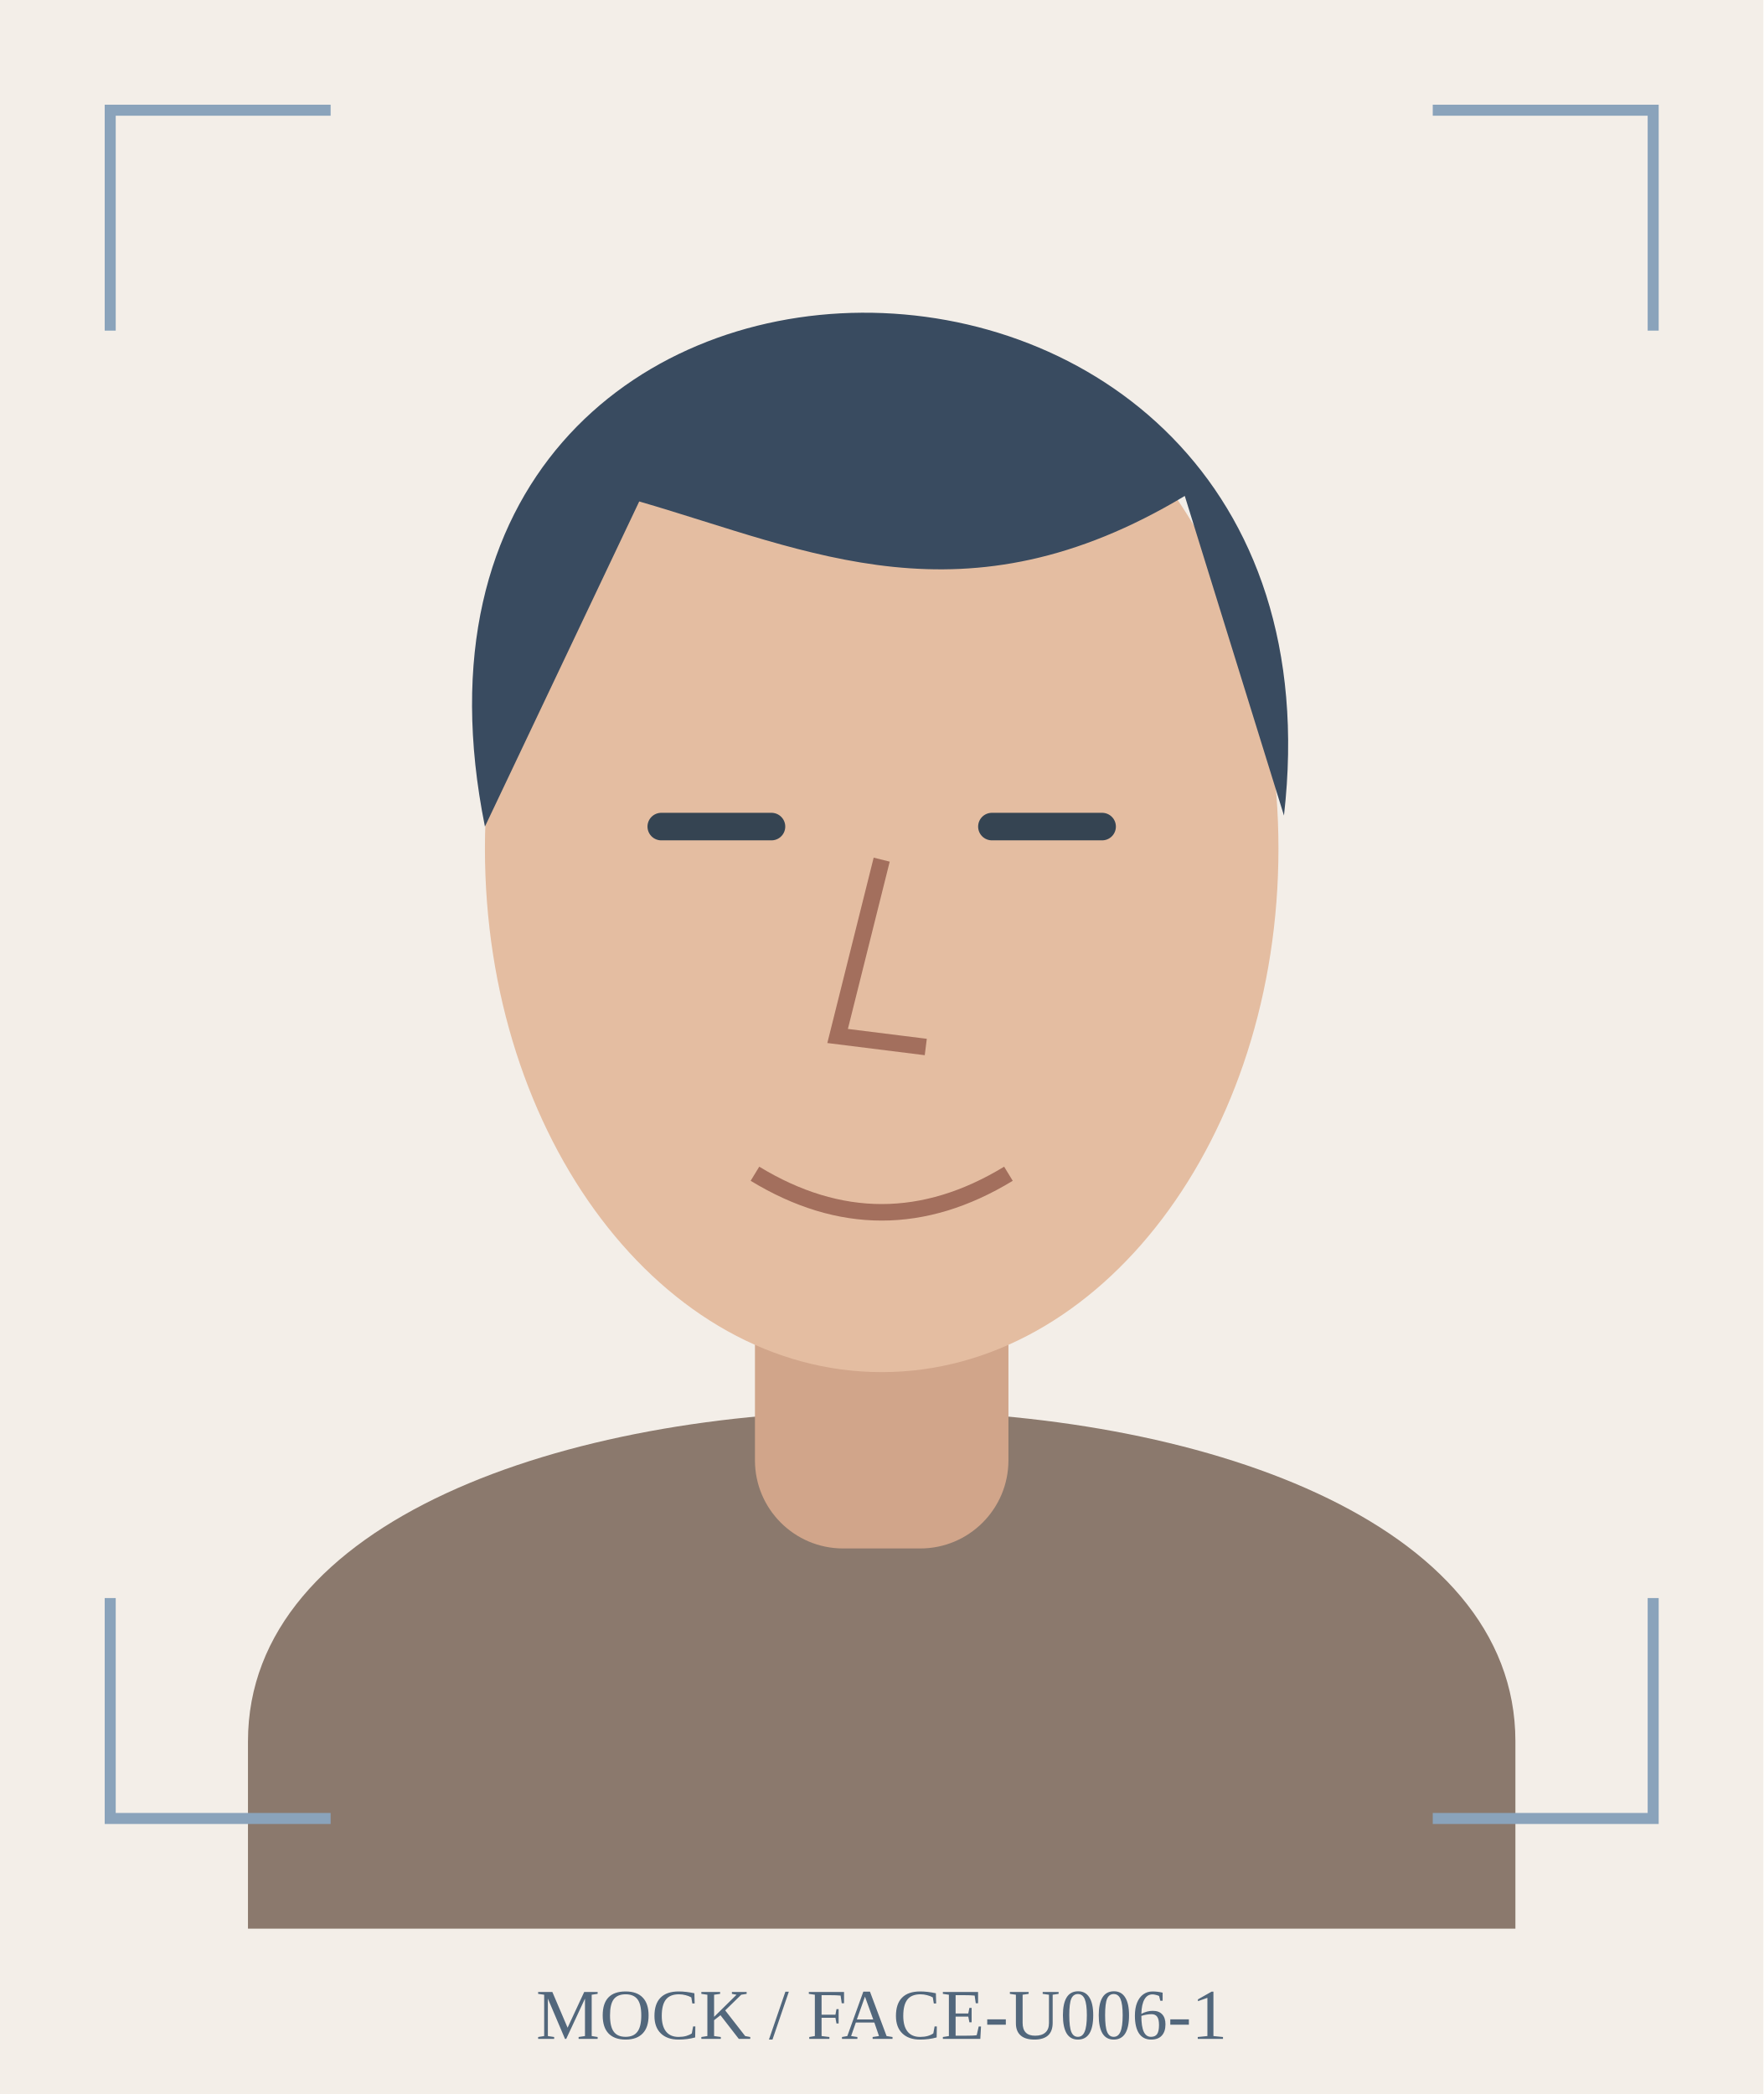
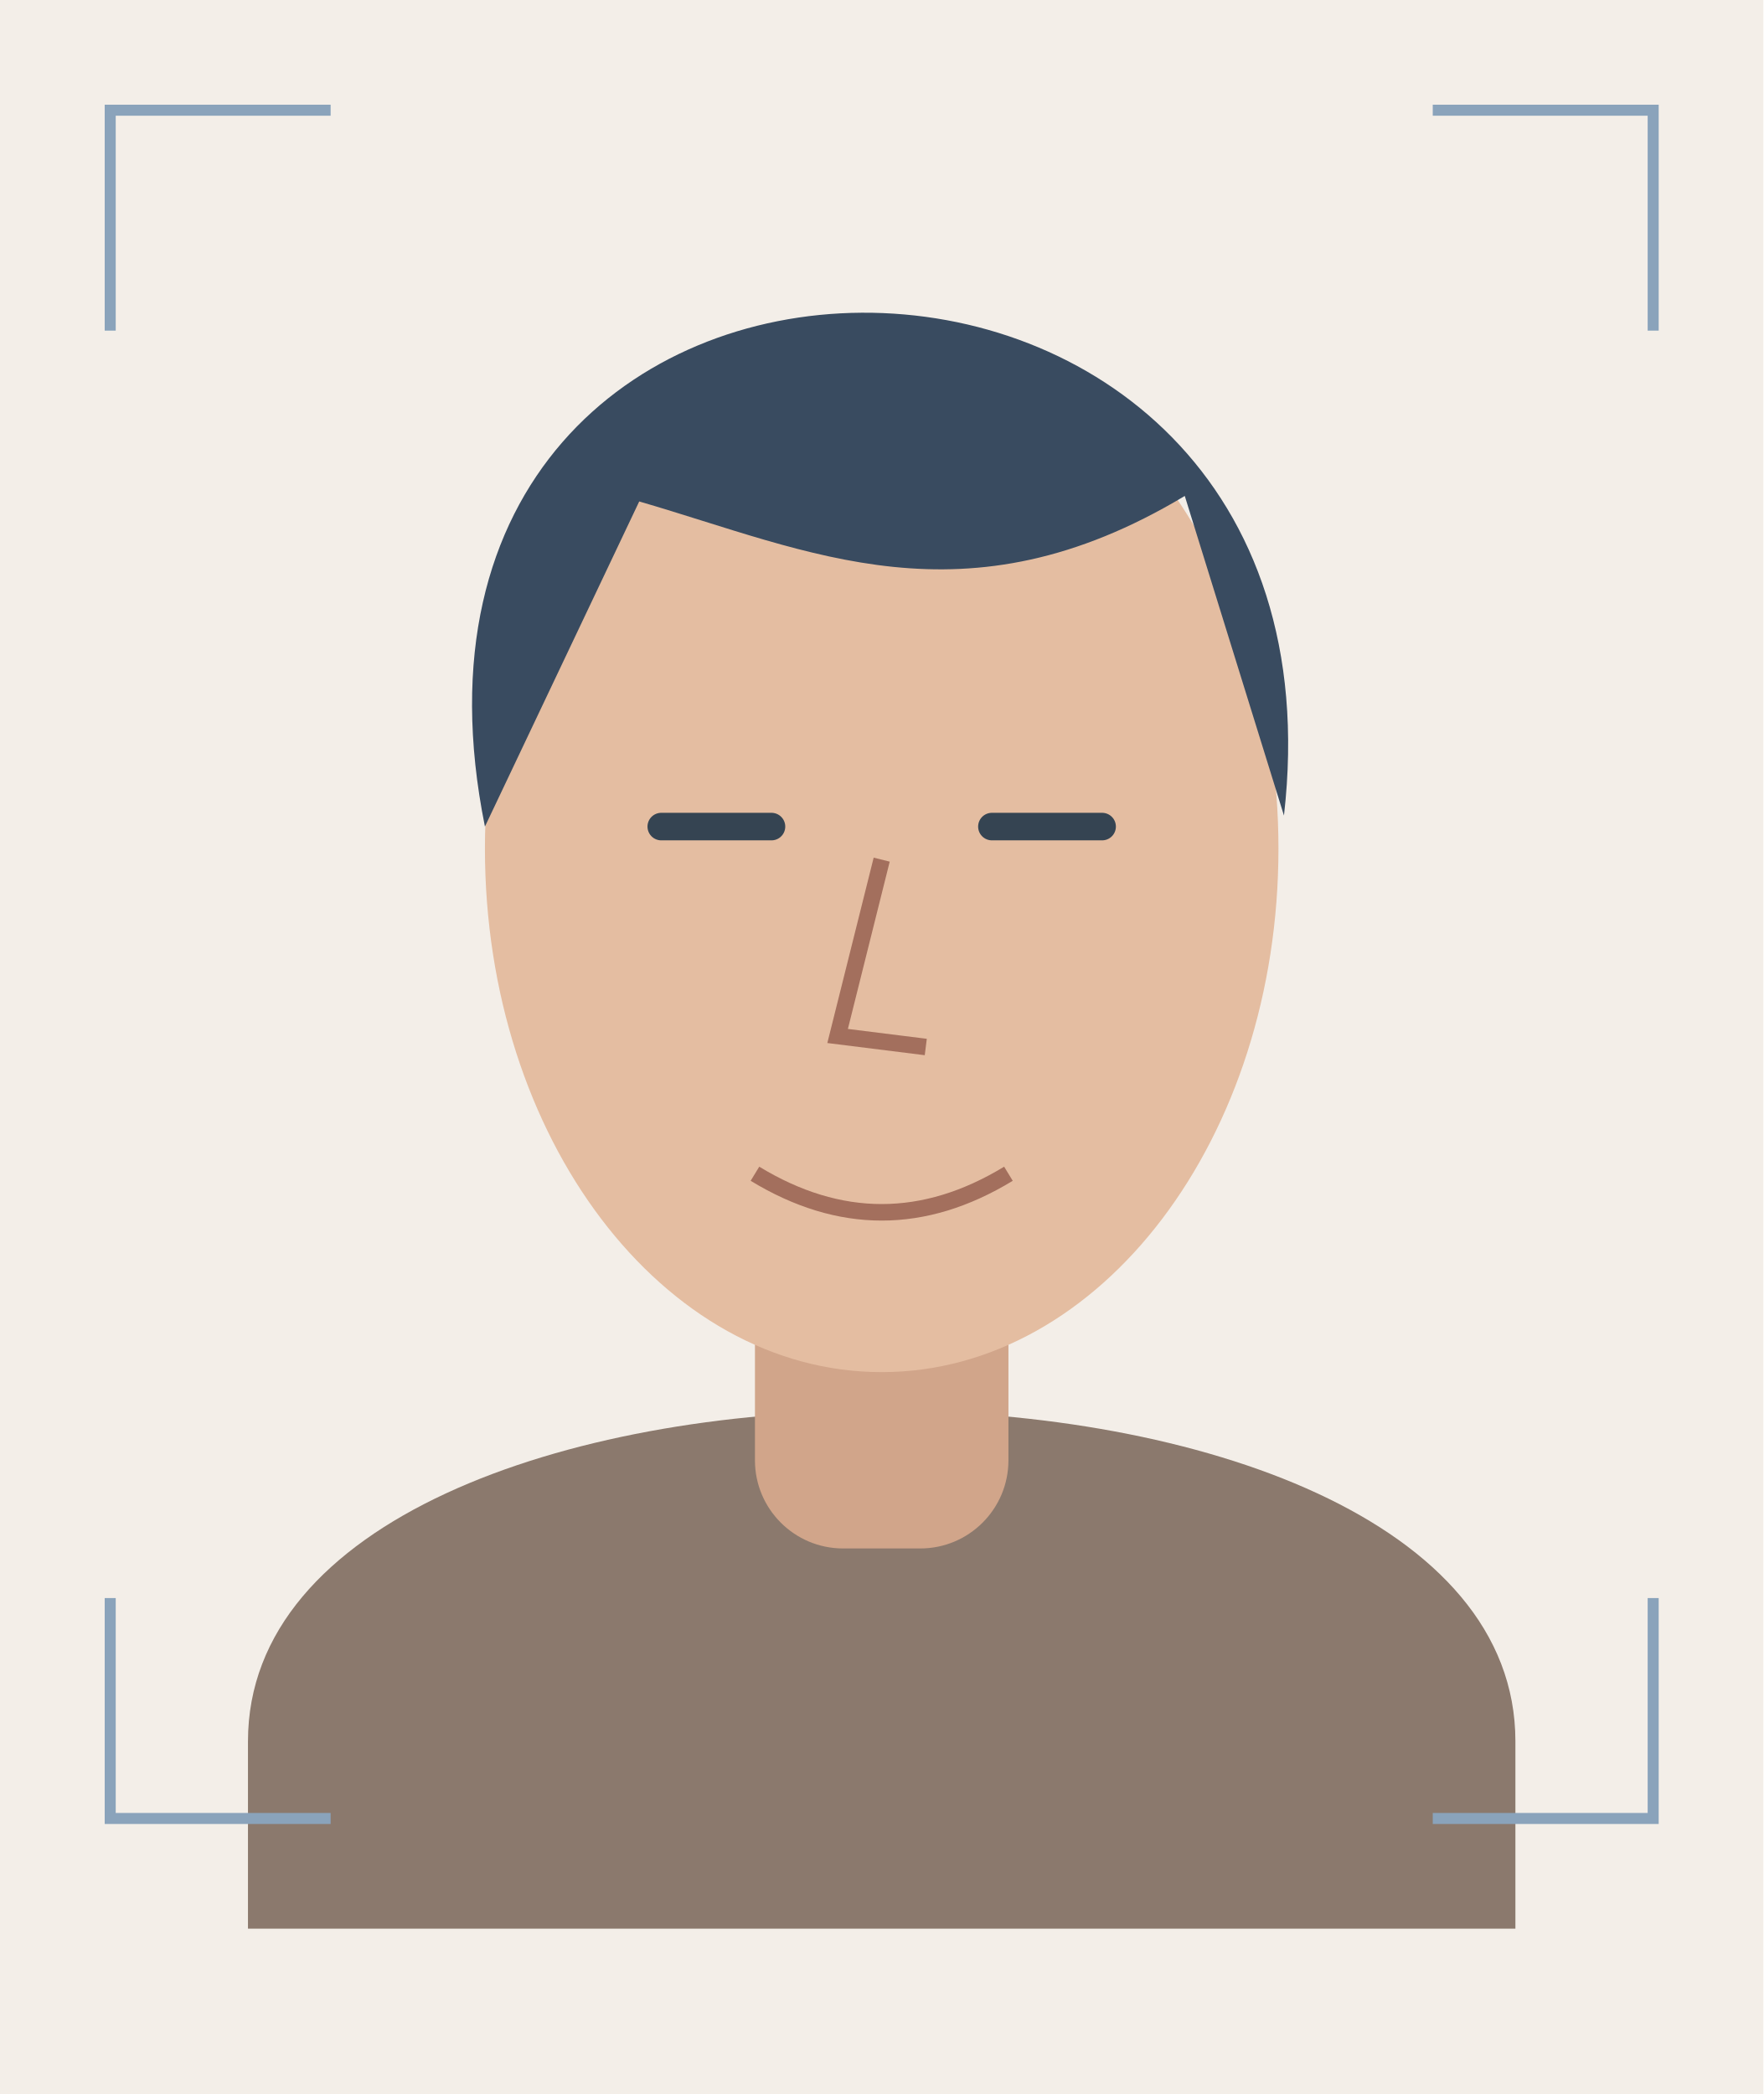
<svg xmlns="http://www.w3.org/2000/svg" width="320" height="380" viewBox="0 0 320 380">
  <rect width="320" height="380" fill="#f3eee8" />
  <path d="M45 350v-34c0-80 230-80 230 0v34" fill="#8b796d" />
  <rect x="137" y="224" width="46" height="57" rx="16" fill="#d1a58a" />
  <ellipse cx="160" cy="154" rx="72" ry="95" fill="#e4bda1" />
  <path d="M88 150C63 26 247 26 233 148l-18-58c-40 24-68 10-99 1Z" fill="#394b60" />
  <path d="M120 150h20m40 0h20" stroke="#354452" stroke-width="5" stroke-linecap="round" />
  <path d="m160 156-8 32 16 2m-31 23q23 14 46 0" fill="none" stroke="#a36f5d" stroke-width="3" />
  <path d="M20 60V20h40m200 0h40v40M20 290v40h40m200 0h40v-40" fill="none" stroke="#8aa3bb" stroke-width="2" />
-   <text x="160" y="370" font-size="13" text-anchor="middle" fill="#52677c">MOCK / FACE-U006-1</text>
</svg>
